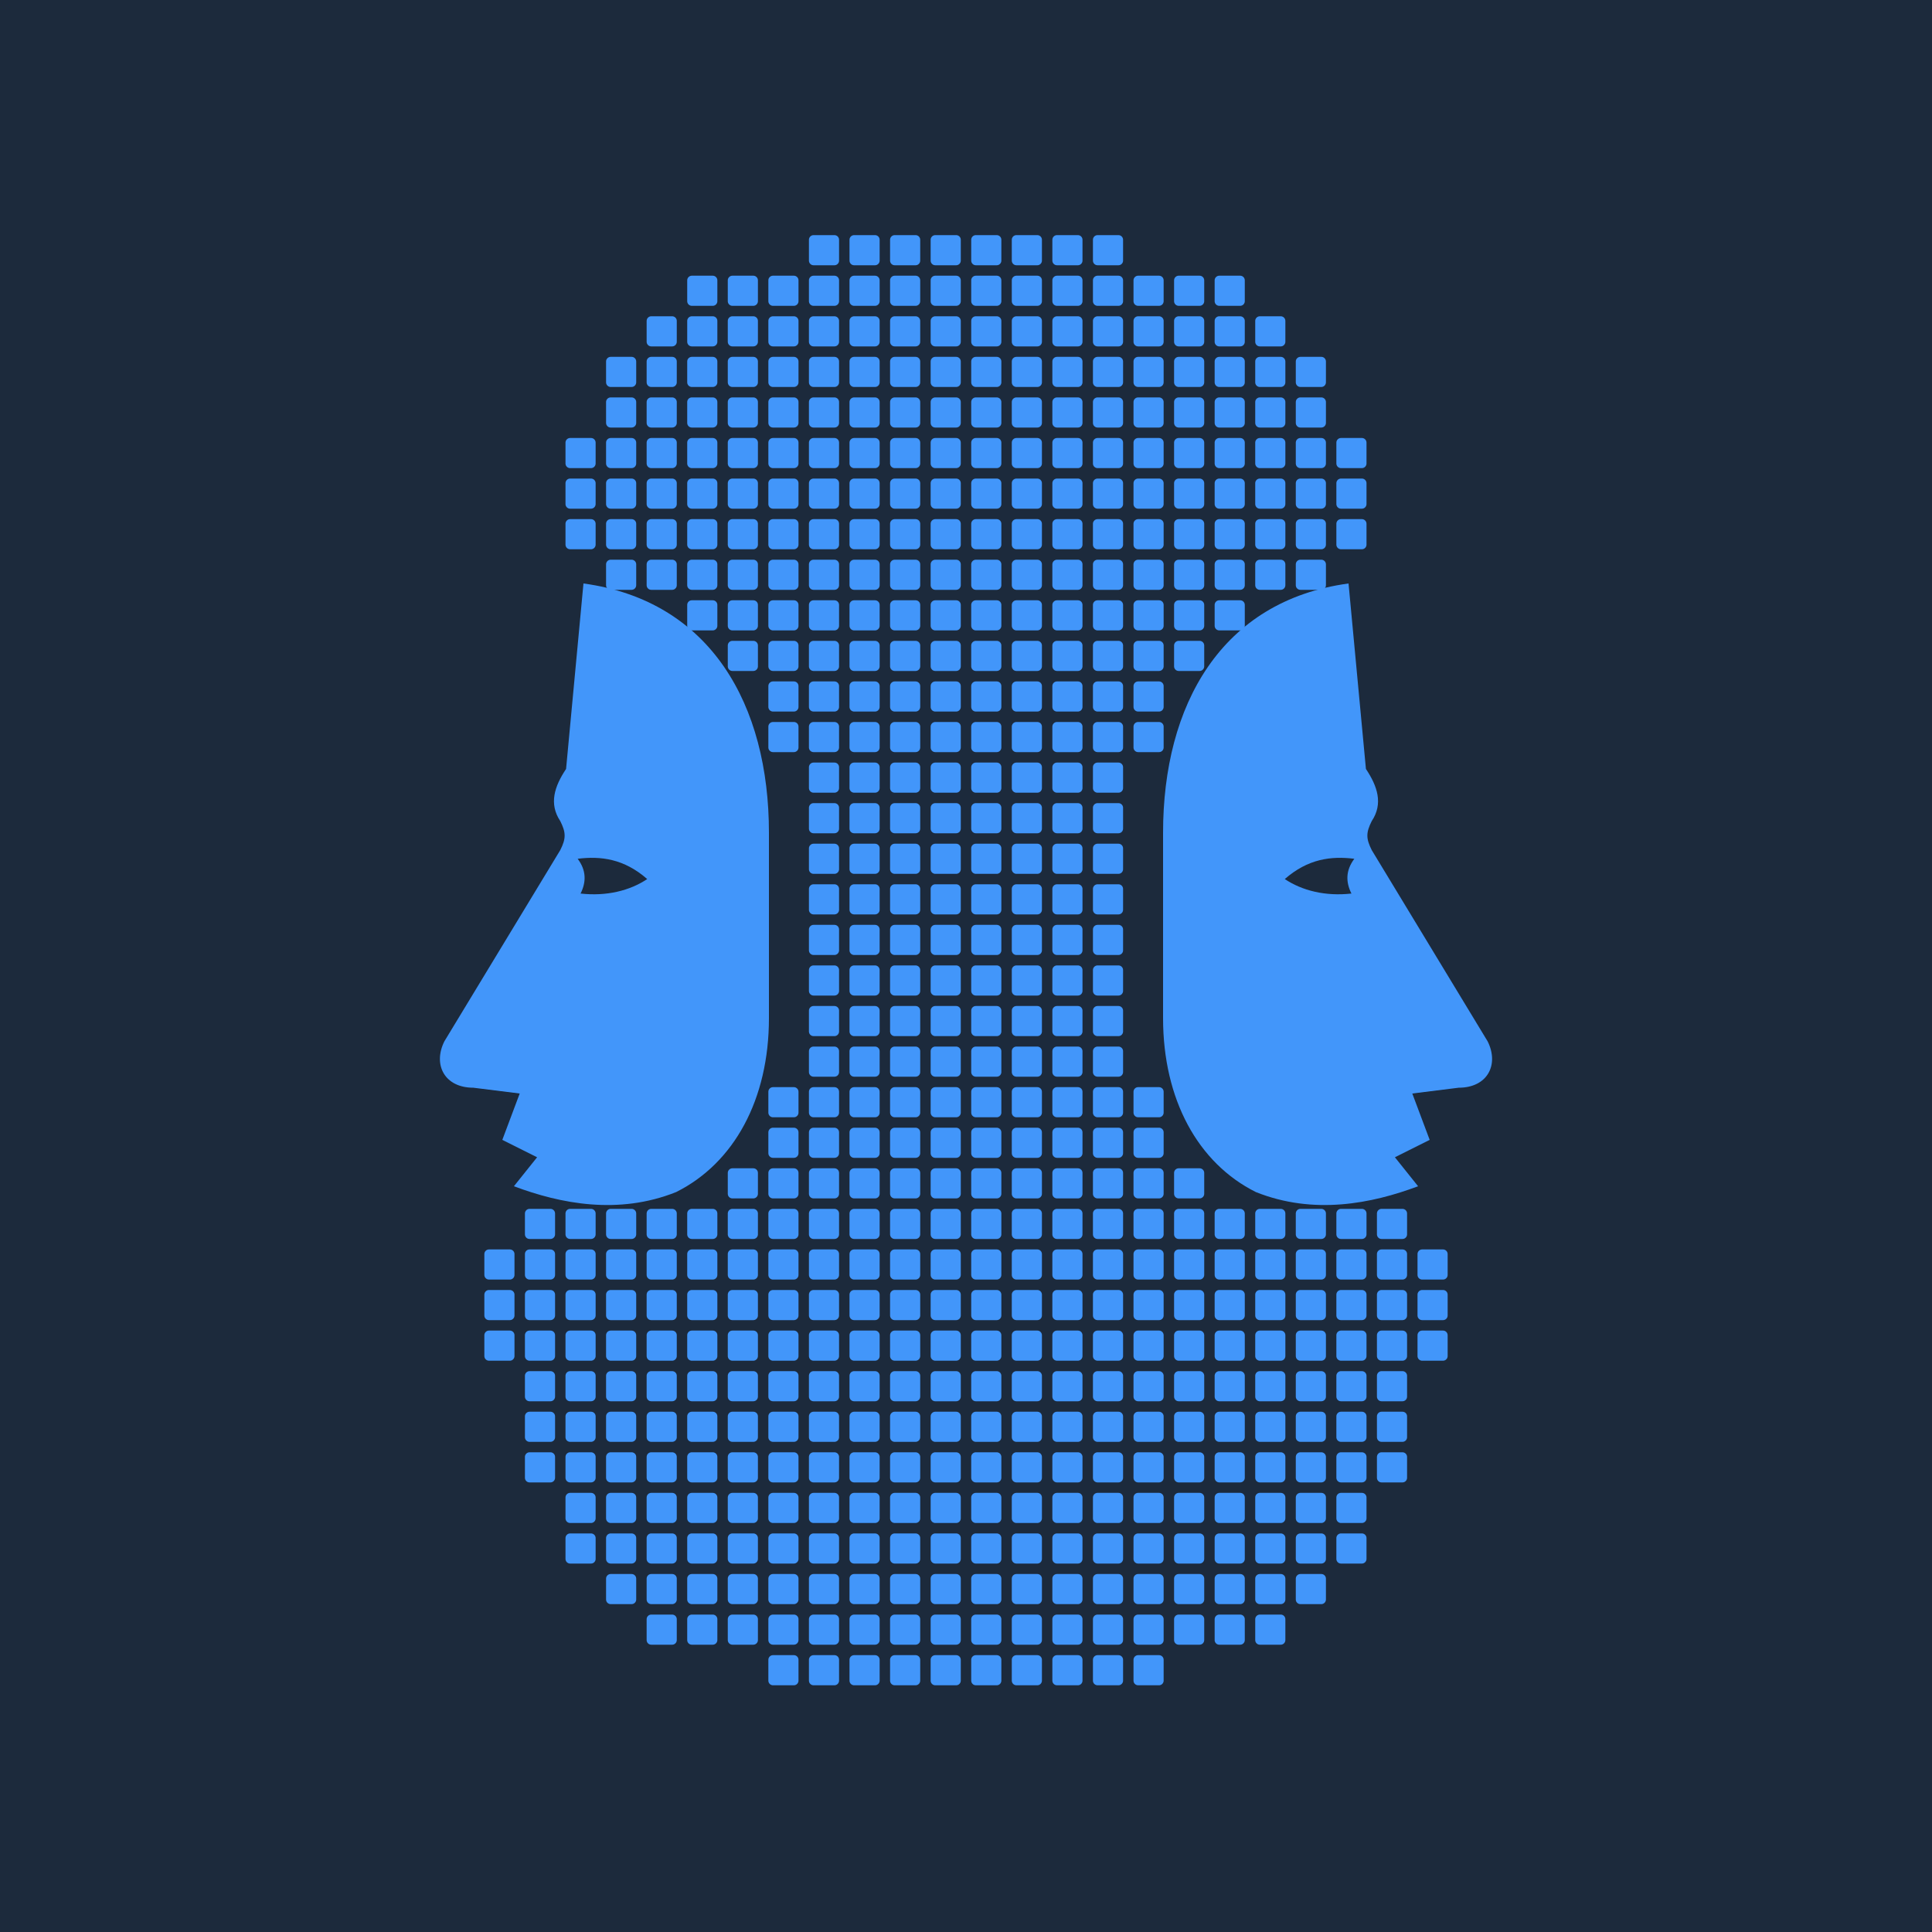
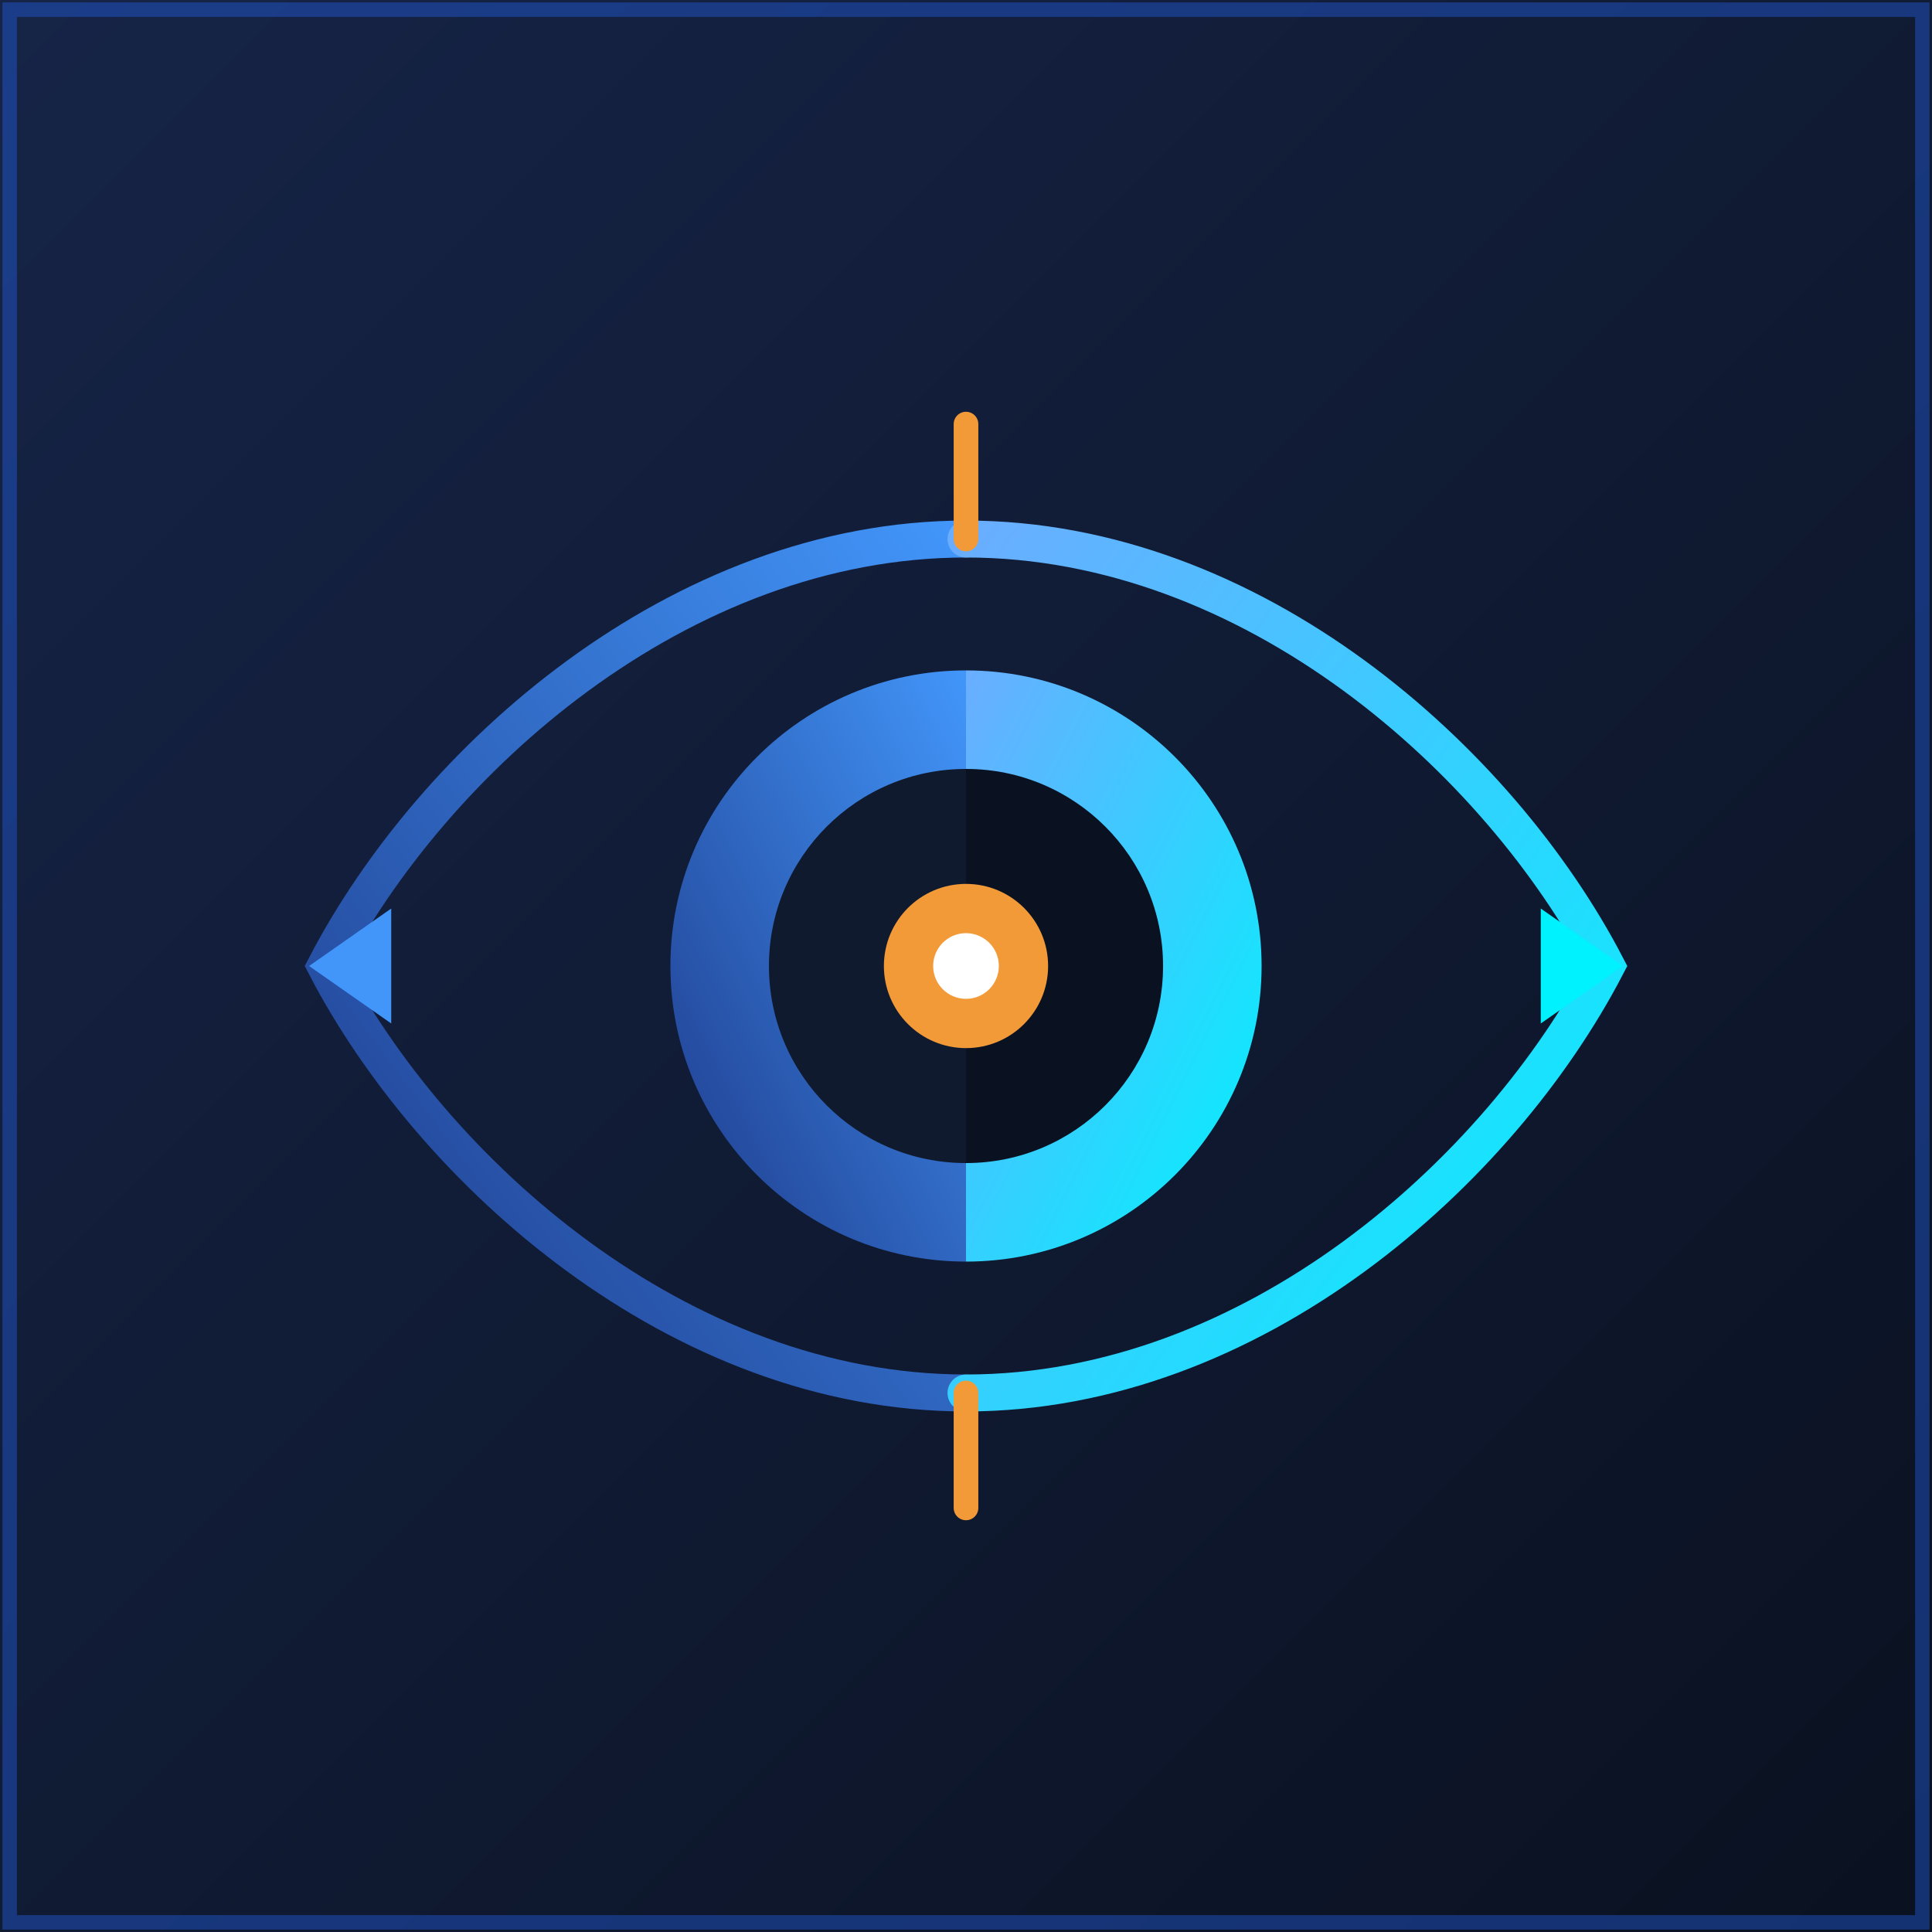
- <svg xmlns="http://www.w3.org/2000/svg" viewBox="-150 -23 300 300" width="300" height="300">
-   <rect id="fundo" x="-150" y="-23" width="300" height="300" rx="0" fill="#1C2A3C" />
-   <g id="simbolo" transform="translate(0,12.70) scale(0.9)">
-     <g fill="#4296FA">
-       <rect x="-27.10" y="0.90" width="5.20" height="5.20" rx="0.8" />
-       <rect x="-20.10" y="0.90" width="5.20" height="5.20" rx="0.8" />
-       <rect x="-13.10" y="0.90" width="5.20" height="5.20" rx="0.8" />
-       <rect x="-6.10" y="0.90" width="5.20" height="5.20" rx="0.8" />
-       <rect x="0.90" y="0.90" width="5.20" height="5.20" rx="0.8" />
-       <rect x="7.90" y="0.90" width="5.20" height="5.20" rx="0.8" />
-       <rect x="14.90" y="0.90" width="5.20" height="5.20" rx="0.8" />
-       <rect x="21.90" y="0.90" width="5.20" height="5.20" rx="0.8" />
-       <rect x="-48.10" y="7.90" width="5.20" height="5.20" rx="0.8" />
-       <rect x="-41.10" y="7.90" width="5.20" height="5.20" rx="0.8" />
-       <rect x="-34.10" y="7.90" width="5.20" height="5.20" rx="0.8" />
-       <rect x="-27.10" y="7.90" width="5.20" height="5.20" rx="0.8" />
-       <rect x="-20.10" y="7.90" width="5.20" height="5.20" rx="0.8" />
-       <rect x="-13.10" y="7.90" width="5.20" height="5.20" rx="0.8" />
-       <rect x="-6.10" y="7.90" width="5.20" height="5.20" rx="0.8" />
-       <rect x="0.90" y="7.90" width="5.20" height="5.20" rx="0.8" />
-       <rect x="7.90" y="7.90" width="5.20" height="5.20" rx="0.8" />
-       <rect x="14.90" y="7.90" width="5.20" height="5.20" rx="0.8" />
-       <rect x="21.90" y="7.90" width="5.20" height="5.20" rx="0.8" />
-       <rect x="28.90" y="7.90" width="5.20" height="5.20" rx="0.8" />
-       <rect x="35.90" y="7.90" width="5.20" height="5.20" rx="0.8" />
-       <rect x="42.90" y="7.90" width="5.20" height="5.20" rx="0.8" />
-       <rect x="-55.10" y="14.90" width="5.20" height="5.20" rx="0.8" />
-       <rect x="-48.10" y="14.90" width="5.20" height="5.20" rx="0.8" />
-       <rect x="-41.10" y="14.90" width="5.20" height="5.20" rx="0.8" />
-       <rect x="-34.10" y="14.90" width="5.20" height="5.20" rx="0.8" />
-       <rect x="-27.10" y="14.90" width="5.20" height="5.20" rx="0.8" />
-       <rect x="-20.10" y="14.90" width="5.20" height="5.20" rx="0.8" />
-       <rect x="-13.10" y="14.90" width="5.20" height="5.20" rx="0.8" />
-       <rect x="-6.10" y="14.90" width="5.20" height="5.20" rx="0.8" />
-       <rect x="0.90" y="14.90" width="5.20" height="5.20" rx="0.8" />
-       <rect x="7.90" y="14.90" width="5.20" height="5.20" rx="0.8" />
-       <rect x="14.90" y="14.90" width="5.20" height="5.20" rx="0.8" />
-       <rect x="21.90" y="14.90" width="5.20" height="5.20" rx="0.8" />
-       <rect x="28.90" y="14.90" width="5.20" height="5.20" rx="0.8" />
-       <rect x="35.90" y="14.90" width="5.20" height="5.20" rx="0.8" />
-       <rect x="42.90" y="14.90" width="5.20" height="5.20" rx="0.8" />
-       <rect x="49.90" y="14.90" width="5.20" height="5.20" rx="0.8" />
-       <rect x="-62.10" y="21.90" width="5.20" height="5.20" rx="0.8" />
-       <rect x="-55.10" y="21.90" width="5.20" height="5.20" rx="0.8" />
-       <rect x="-48.10" y="21.90" width="5.20" height="5.20" rx="0.8" />
-       <rect x="-41.10" y="21.90" width="5.20" height="5.20" rx="0.8" />
-       <rect x="-34.10" y="21.90" width="5.20" height="5.20" rx="0.8" />
-       <rect x="-27.10" y="21.90" width="5.20" height="5.20" rx="0.8" />
-       <rect x="-20.10" y="21.90" width="5.20" height="5.20" rx="0.8" />
-       <rect x="-13.10" y="21.90" width="5.20" height="5.20" rx="0.8" />
-       <rect x="-6.10" y="21.90" width="5.20" height="5.20" rx="0.8" />
-       <rect x="0.90" y="21.90" width="5.20" height="5.20" rx="0.8" />
-       <rect x="7.90" y="21.90" width="5.20" height="5.20" rx="0.8" />
-       <rect x="14.90" y="21.90" width="5.20" height="5.20" rx="0.8" />
-       <rect x="21.90" y="21.90" width="5.20" height="5.20" rx="0.8" />
-       <rect x="28.90" y="21.90" width="5.20" height="5.20" rx="0.8" />
-       <rect x="35.90" y="21.90" width="5.20" height="5.20" rx="0.8" />
-       <rect x="42.90" y="21.90" width="5.20" height="5.20" rx="0.8" />
-       <rect x="49.90" y="21.90" width="5.20" height="5.20" rx="0.8" />
-       <rect x="56.90" y="21.90" width="5.20" height="5.20" rx="0.8" />
-       <rect x="-62.10" y="28.90" width="5.20" height="5.20" rx="0.8" />
-       <rect x="-55.10" y="28.90" width="5.20" height="5.20" rx="0.8" />
-       <rect x="-48.10" y="28.90" width="5.20" height="5.20" rx="0.8" />
-       <rect x="-41.10" y="28.90" width="5.20" height="5.20" rx="0.8" />
-       <rect x="-34.10" y="28.90" width="5.20" height="5.20" rx="0.8" />
-       <rect x="-27.10" y="28.90" width="5.20" height="5.20" rx="0.8" />
-       <rect x="-20.10" y="28.90" width="5.20" height="5.20" rx="0.8" />
-       <rect x="-13.10" y="28.90" width="5.20" height="5.20" rx="0.8" />
-       <rect x="-6.10" y="28.90" width="5.20" height="5.20" rx="0.8" />
-       <rect x="0.90" y="28.90" width="5.20" height="5.20" rx="0.8" />
-       <rect x="7.90" y="28.90" width="5.20" height="5.20" rx="0.8" />
-       <rect x="14.90" y="28.90" width="5.20" height="5.20" rx="0.8" />
-       <rect x="21.90" y="28.90" width="5.20" height="5.20" rx="0.8" />
-       <rect x="28.90" y="28.90" width="5.20" height="5.20" rx="0.8" />
-       <rect x="35.90" y="28.90" width="5.20" height="5.20" rx="0.8" />
-       <rect x="42.90" y="28.90" width="5.20" height="5.20" rx="0.8" />
-       <rect x="49.90" y="28.90" width="5.20" height="5.20" rx="0.8" />
-       <rect x="56.90" y="28.90" width="5.20" height="5.20" rx="0.8" />
-       <rect x="-69.10" y="35.90" width="5.20" height="5.20" rx="0.8" />
-       <rect x="-62.10" y="35.90" width="5.20" height="5.20" rx="0.8" />
-       <rect x="-55.10" y="35.90" width="5.20" height="5.20" rx="0.8" />
-       <rect x="-48.10" y="35.90" width="5.20" height="5.20" rx="0.8" />
-       <rect x="-41.10" y="35.90" width="5.20" height="5.20" rx="0.8" />
-       <rect x="-34.10" y="35.90" width="5.20" height="5.20" rx="0.8" />
-       <rect x="-27.10" y="35.90" width="5.20" height="5.20" rx="0.8" />
-       <rect x="-20.10" y="35.90" width="5.20" height="5.20" rx="0.8" />
-       <rect x="-13.10" y="35.90" width="5.20" height="5.20" rx="0.8" />
-       <rect x="-6.10" y="35.90" width="5.20" height="5.20" rx="0.8" />
-       <rect x="0.90" y="35.90" width="5.20" height="5.20" rx="0.8" />
-       <rect x="7.90" y="35.90" width="5.20" height="5.20" rx="0.8" />
-       <rect x="14.90" y="35.90" width="5.20" height="5.20" rx="0.8" />
-       <rect x="21.90" y="35.90" width="5.20" height="5.20" rx="0.8" />
-       <rect x="28.90" y="35.90" width="5.20" height="5.20" rx="0.8" />
-       <rect x="35.90" y="35.90" width="5.20" height="5.20" rx="0.8" />
-       <rect x="42.90" y="35.90" width="5.20" height="5.20" rx="0.8" />
-       <rect x="49.90" y="35.90" width="5.20" height="5.20" rx="0.8" />
-       <rect x="56.90" y="35.90" width="5.20" height="5.20" rx="0.8" />
-       <rect x="63.90" y="35.90" width="5.20" height="5.20" rx="0.8" />
-       <rect x="-69.10" y="42.90" width="5.20" height="5.20" rx="0.8" />
-       <rect x="-62.10" y="42.90" width="5.20" height="5.20" rx="0.8" />
-       <rect x="-55.10" y="42.90" width="5.20" height="5.20" rx="0.8" />
-       <rect x="-48.10" y="42.90" width="5.20" height="5.20" rx="0.8" />
-       <rect x="-41.10" y="42.90" width="5.20" height="5.20" rx="0.8" />
-       <rect x="-34.10" y="42.90" width="5.20" height="5.20" rx="0.8" />
-       <rect x="-27.10" y="42.90" width="5.20" height="5.20" rx="0.8" />
-       <rect x="-20.10" y="42.90" width="5.20" height="5.20" rx="0.8" />
-       <rect x="-13.10" y="42.90" width="5.20" height="5.20" rx="0.8" />
-       <rect x="-6.10" y="42.90" width="5.20" height="5.20" rx="0.8" />
-       <rect x="0.90" y="42.90" width="5.20" height="5.20" rx="0.8" />
-       <rect x="7.90" y="42.90" width="5.20" height="5.20" rx="0.8" />
-       <rect x="14.90" y="42.90" width="5.20" height="5.20" rx="0.8" />
-       <rect x="21.90" y="42.90" width="5.20" height="5.20" rx="0.8" />
-       <rect x="28.90" y="42.90" width="5.20" height="5.20" rx="0.8" />
-       <rect x="35.90" y="42.90" width="5.20" height="5.20" rx="0.8" />
-       <rect x="42.90" y="42.90" width="5.20" height="5.20" rx="0.8" />
-       <rect x="49.90" y="42.90" width="5.20" height="5.20" rx="0.8" />
-       <rect x="56.90" y="42.90" width="5.20" height="5.20" rx="0.8" />
-       <rect x="63.90" y="42.90" width="5.20" height="5.20" rx="0.8" />
-       <rect x="-69.10" y="49.90" width="5.20" height="5.20" rx="0.8" />
-       <rect x="-62.10" y="49.90" width="5.20" height="5.20" rx="0.8" />
-       <rect x="-55.10" y="49.90" width="5.20" height="5.20" rx="0.8" />
-       <rect x="-48.10" y="49.90" width="5.20" height="5.20" rx="0.8" />
-       <rect x="-41.10" y="49.90" width="5.20" height="5.20" rx="0.8" />
-       <rect x="-34.10" y="49.90" width="5.20" height="5.20" rx="0.8" />
-       <rect x="-27.10" y="49.90" width="5.20" height="5.20" rx="0.8" />
-       <rect x="-20.10" y="49.90" width="5.20" height="5.20" rx="0.8" />
-       <rect x="-13.10" y="49.90" width="5.20" height="5.20" rx="0.8" />
-       <rect x="-6.10" y="49.90" width="5.20" height="5.20" rx="0.8" />
-       <rect x="0.90" y="49.90" width="5.20" height="5.20" rx="0.8" />
-       <rect x="7.90" y="49.90" width="5.20" height="5.20" rx="0.8" />
-       <rect x="14.90" y="49.90" width="5.20" height="5.20" rx="0.8" />
-       <rect x="21.90" y="49.90" width="5.20" height="5.20" rx="0.8" />
-       <rect x="28.90" y="49.90" width="5.20" height="5.20" rx="0.8" />
-       <rect x="35.90" y="49.90" width="5.20" height="5.20" rx="0.8" />
-       <rect x="42.90" y="49.90" width="5.20" height="5.20" rx="0.8" />
-       <rect x="49.90" y="49.90" width="5.20" height="5.20" rx="0.8" />
-       <rect x="56.90" y="49.90" width="5.20" height="5.20" rx="0.8" />
-       <rect x="63.90" y="49.90" width="5.20" height="5.20" rx="0.8" />
-       <rect x="-62.10" y="56.90" width="5.20" height="5.20" rx="0.8" />
-       <rect x="-55.10" y="56.90" width="5.20" height="5.20" rx="0.8" />
-       <rect x="-48.10" y="56.90" width="5.20" height="5.20" rx="0.8" />
-       <rect x="-41.10" y="56.90" width="5.20" height="5.20" rx="0.8" />
-       <rect x="-34.10" y="56.90" width="5.20" height="5.20" rx="0.8" />
-       <rect x="-27.10" y="56.90" width="5.20" height="5.20" rx="0.8" />
-       <rect x="-20.10" y="56.90" width="5.20" height="5.20" rx="0.8" />
-       <rect x="-13.10" y="56.90" width="5.20" height="5.20" rx="0.8" />
-       <rect x="-6.10" y="56.90" width="5.20" height="5.20" rx="0.8" />
-       <rect x="0.90" y="56.90" width="5.20" height="5.20" rx="0.8" />
-       <rect x="7.90" y="56.90" width="5.20" height="5.20" rx="0.8" />
-       <rect x="14.90" y="56.90" width="5.20" height="5.20" rx="0.8" />
-       <rect x="21.90" y="56.90" width="5.20" height="5.20" rx="0.8" />
-       <rect x="28.90" y="56.90" width="5.20" height="5.20" rx="0.8" />
-       <rect x="35.90" y="56.90" width="5.20" height="5.20" rx="0.8" />
-       <rect x="42.90" y="56.90" width="5.20" height="5.20" rx="0.8" />
-       <rect x="49.90" y="56.90" width="5.20" height="5.20" rx="0.8" />
-       <rect x="56.90" y="56.90" width="5.20" height="5.20" rx="0.8" />
-       <rect x="-48.10" y="63.90" width="5.20" height="5.20" rx="0.8" />
-       <rect x="-41.10" y="63.90" width="5.20" height="5.20" rx="0.8" />
-       <rect x="-34.10" y="63.90" width="5.20" height="5.20" rx="0.8" />
-       <rect x="-27.10" y="63.90" width="5.20" height="5.20" rx="0.8" />
-       <rect x="-20.10" y="63.90" width="5.20" height="5.20" rx="0.8" />
-       <rect x="-13.10" y="63.90" width="5.20" height="5.20" rx="0.8" />
-       <rect x="-6.10" y="63.90" width="5.20" height="5.20" rx="0.8" />
-       <rect x="0.90" y="63.90" width="5.20" height="5.20" rx="0.8" />
-       <rect x="7.90" y="63.90" width="5.20" height="5.20" rx="0.8" />
-       <rect x="14.90" y="63.90" width="5.20" height="5.20" rx="0.8" />
-       <rect x="21.90" y="63.90" width="5.20" height="5.20" rx="0.8" />
-       <rect x="28.90" y="63.90" width="5.20" height="5.20" rx="0.8" />
-       <rect x="35.90" y="63.90" width="5.20" height="5.20" rx="0.8" />
-       <rect x="42.90" y="63.90" width="5.20" height="5.20" rx="0.8" />
-       <rect x="-41.10" y="70.90" width="5.20" height="5.20" rx="0.8" />
-       <rect x="-34.10" y="70.90" width="5.20" height="5.20" rx="0.8" />
-       <rect x="-27.10" y="70.90" width="5.20" height="5.20" rx="0.8" />
-       <rect x="-20.10" y="70.90" width="5.20" height="5.20" rx="0.8" />
-       <rect x="-13.10" y="70.90" width="5.20" height="5.20" rx="0.8" />
-       <rect x="-6.10" y="70.90" width="5.20" height="5.20" rx="0.8" />
-       <rect x="0.90" y="70.90" width="5.20" height="5.20" rx="0.8" />
-       <rect x="7.90" y="70.90" width="5.20" height="5.20" rx="0.8" />
-       <rect x="14.90" y="70.90" width="5.20" height="5.20" rx="0.8" />
-       <rect x="21.90" y="70.90" width="5.20" height="5.20" rx="0.8" />
-       <rect x="28.90" y="70.90" width="5.20" height="5.20" rx="0.8" />
-       <rect x="35.90" y="70.90" width="5.20" height="5.20" rx="0.8" />
-       <rect x="-34.10" y="77.90" width="5.20" height="5.20" rx="0.8" />
-       <rect x="-27.10" y="77.90" width="5.20" height="5.20" rx="0.8" />
-       <rect x="-20.10" y="77.90" width="5.20" height="5.20" rx="0.8" />
-       <rect x="-13.10" y="77.90" width="5.20" height="5.20" rx="0.8" />
-       <rect x="-6.10" y="77.90" width="5.20" height="5.20" rx="0.8" />
-       <rect x="0.90" y="77.90" width="5.20" height="5.20" rx="0.8" />
-       <rect x="7.90" y="77.90" width="5.20" height="5.20" rx="0.8" />
-       <rect x="14.90" y="77.90" width="5.20" height="5.20" rx="0.8" />
-       <rect x="21.90" y="77.90" width="5.20" height="5.20" rx="0.8" />
-       <rect x="28.90" y="77.90" width="5.20" height="5.20" rx="0.8" />
-       <rect x="-34.10" y="84.90" width="5.20" height="5.20" rx="0.8" />
-       <rect x="-27.10" y="84.90" width="5.20" height="5.20" rx="0.8" />
-       <rect x="-20.10" y="84.90" width="5.20" height="5.20" rx="0.8" />
-       <rect x="-13.10" y="84.90" width="5.20" height="5.20" rx="0.8" />
-       <rect x="-6.10" y="84.90" width="5.20" height="5.20" rx="0.8" />
-       <rect x="0.90" y="84.90" width="5.20" height="5.20" rx="0.8" />
-       <rect x="7.90" y="84.90" width="5.20" height="5.20" rx="0.8" />
-       <rect x="14.90" y="84.90" width="5.20" height="5.20" rx="0.8" />
-       <rect x="21.90" y="84.90" width="5.20" height="5.20" rx="0.8" />
-       <rect x="28.90" y="84.90" width="5.20" height="5.20" rx="0.8" />
-       <rect x="-27.10" y="91.90" width="5.20" height="5.20" rx="0.8" />
-       <rect x="-20.10" y="91.90" width="5.20" height="5.20" rx="0.8" />
-       <rect x="-13.10" y="91.90" width="5.20" height="5.20" rx="0.8" />
-       <rect x="-6.10" y="91.90" width="5.20" height="5.20" rx="0.8" />
-       <rect x="0.90" y="91.90" width="5.20" height="5.20" rx="0.8" />
-       <rect x="7.90" y="91.90" width="5.20" height="5.20" rx="0.8" />
-       <rect x="14.90" y="91.90" width="5.20" height="5.20" rx="0.8" />
-       <rect x="21.90" y="91.90" width="5.20" height="5.20" rx="0.8" />
-       <rect x="-27.10" y="98.90" width="5.20" height="5.20" rx="0.8" />
-       <rect x="-20.10" y="98.90" width="5.20" height="5.20" rx="0.8" />
-       <rect x="-13.10" y="98.90" width="5.20" height="5.20" rx="0.8" />
-       <rect x="-6.10" y="98.90" width="5.20" height="5.20" rx="0.8" />
-       <rect x="0.90" y="98.90" width="5.20" height="5.20" rx="0.8" />
-       <rect x="7.90" y="98.90" width="5.20" height="5.20" rx="0.8" />
-       <rect x="14.90" y="98.90" width="5.20" height="5.20" rx="0.8" />
-       <rect x="21.90" y="98.90" width="5.20" height="5.20" rx="0.8" />
-       <rect x="-27.10" y="105.90" width="5.20" height="5.20" rx="0.8" />
-       <rect x="-20.10" y="105.90" width="5.20" height="5.20" rx="0.8" />
-       <rect x="-13.10" y="105.90" width="5.20" height="5.20" rx="0.8" />
-       <rect x="-6.10" y="105.90" width="5.20" height="5.20" rx="0.8" />
-       <rect x="0.90" y="105.90" width="5.20" height="5.20" rx="0.8" />
-       <rect x="7.90" y="105.90" width="5.20" height="5.20" rx="0.8" />
-       <rect x="14.90" y="105.90" width="5.20" height="5.20" rx="0.8" />
-       <rect x="21.90" y="105.90" width="5.20" height="5.20" rx="0.8" />
-       <rect x="-27.10" y="112.90" width="5.20" height="5.20" rx="0.8" />
-       <rect x="-20.10" y="112.90" width="5.20" height="5.20" rx="0.8" />
-       <rect x="-13.10" y="112.90" width="5.20" height="5.20" rx="0.8" />
-       <rect x="-6.10" y="112.90" width="5.20" height="5.20" rx="0.8" />
-       <rect x="0.90" y="112.90" width="5.20" height="5.20" rx="0.8" />
-       <rect x="7.90" y="112.90" width="5.20" height="5.20" rx="0.8" />
-       <rect x="14.90" y="112.90" width="5.20" height="5.20" rx="0.8" />
-       <rect x="21.90" y="112.90" width="5.20" height="5.20" rx="0.8" />
-       <rect x="-27.10" y="119.90" width="5.20" height="5.20" rx="0.8" />
-       <rect x="-20.10" y="119.90" width="5.20" height="5.20" rx="0.8" />
-       <rect x="-13.10" y="119.90" width="5.20" height="5.20" rx="0.8" />
-       <rect x="-6.10" y="119.90" width="5.20" height="5.20" rx="0.8" />
-       <rect x="0.90" y="119.90" width="5.20" height="5.20" rx="0.8" />
-       <rect x="7.90" y="119.90" width="5.20" height="5.20" rx="0.8" />
-       <rect x="14.90" y="119.90" width="5.20" height="5.20" rx="0.8" />
-       <rect x="21.90" y="119.90" width="5.20" height="5.20" rx="0.8" />
-       <rect x="-27.10" y="126.90" width="5.20" height="5.20" rx="0.8" />
-       <rect x="-20.10" y="126.90" width="5.20" height="5.20" rx="0.8" />
-       <rect x="-13.10" y="126.90" width="5.20" height="5.20" rx="0.8" />
-       <rect x="-6.10" y="126.90" width="5.20" height="5.20" rx="0.8" />
-       <rect x="0.90" y="126.90" width="5.20" height="5.20" rx="0.8" />
-       <rect x="7.90" y="126.90" width="5.20" height="5.20" rx="0.8" />
-       <rect x="14.90" y="126.90" width="5.20" height="5.20" rx="0.8" />
-       <rect x="21.90" y="126.90" width="5.20" height="5.20" rx="0.8" />
-       <rect x="-27.10" y="133.90" width="5.20" height="5.20" rx="0.8" />
-       <rect x="-20.10" y="133.90" width="5.20" height="5.20" rx="0.8" />
-       <rect x="-13.10" y="133.90" width="5.20" height="5.20" rx="0.8" />
-       <rect x="-6.10" y="133.90" width="5.20" height="5.20" rx="0.8" />
-       <rect x="0.90" y="133.90" width="5.20" height="5.20" rx="0.8" />
-       <rect x="7.90" y="133.90" width="5.20" height="5.20" rx="0.8" />
-       <rect x="14.90" y="133.90" width="5.20" height="5.20" rx="0.8" />
-       <rect x="21.90" y="133.90" width="5.20" height="5.20" rx="0.8" />
-       <rect x="-27.10" y="140.90" width="5.20" height="5.20" rx="0.8" />
-       <rect x="-20.10" y="140.90" width="5.20" height="5.20" rx="0.8" />
-       <rect x="-13.10" y="140.90" width="5.20" height="5.20" rx="0.8" />
-       <rect x="-6.10" y="140.90" width="5.20" height="5.20" rx="0.8" />
-       <rect x="0.90" y="140.90" width="5.20" height="5.20" rx="0.8" />
-       <rect x="7.90" y="140.90" width="5.20" height="5.20" rx="0.8" />
-       <rect x="14.90" y="140.90" width="5.20" height="5.20" rx="0.8" />
-       <rect x="21.90" y="140.90" width="5.20" height="5.20" rx="0.8" />
-       <rect x="-34.10" y="147.90" width="5.20" height="5.20" rx="0.8" />
-       <rect x="-27.10" y="147.90" width="5.20" height="5.20" rx="0.8" />
-       <rect x="-20.10" y="147.90" width="5.20" height="5.20" rx="0.8" />
-       <rect x="-13.10" y="147.90" width="5.20" height="5.20" rx="0.8" />
-       <rect x="-6.10" y="147.90" width="5.20" height="5.20" rx="0.8" />
-       <rect x="0.90" y="147.90" width="5.20" height="5.20" rx="0.8" />
-       <rect x="7.90" y="147.90" width="5.20" height="5.20" rx="0.8" />
-       <rect x="14.90" y="147.90" width="5.20" height="5.20" rx="0.8" />
-       <rect x="21.90" y="147.90" width="5.20" height="5.20" rx="0.8" />
-       <rect x="28.90" y="147.90" width="5.20" height="5.20" rx="0.8" />
-       <rect x="-34.10" y="154.90" width="5.20" height="5.20" rx="0.8" />
-       <rect x="-27.10" y="154.90" width="5.20" height="5.20" rx="0.8" />
-       <rect x="-20.10" y="154.90" width="5.20" height="5.20" rx="0.8" />
-       <rect x="-13.10" y="154.90" width="5.20" height="5.20" rx="0.8" />
-       <rect x="-6.10" y="154.90" width="5.20" height="5.20" rx="0.8" />
-       <rect x="0.90" y="154.90" width="5.20" height="5.20" rx="0.8" />
-       <rect x="7.90" y="154.90" width="5.20" height="5.20" rx="0.8" />
-       <rect x="14.90" y="154.90" width="5.20" height="5.20" rx="0.8" />
-       <rect x="21.90" y="154.90" width="5.20" height="5.20" rx="0.8" />
-       <rect x="28.90" y="154.90" width="5.20" height="5.20" rx="0.8" />
-       <rect x="-41.10" y="161.90" width="5.20" height="5.20" rx="0.8" />
-       <rect x="-34.10" y="161.90" width="5.20" height="5.20" rx="0.8" />
-       <rect x="-27.10" y="161.90" width="5.20" height="5.20" rx="0.8" />
-       <rect x="-20.10" y="161.90" width="5.20" height="5.20" rx="0.8" />
-       <rect x="-13.10" y="161.90" width="5.20" height="5.20" rx="0.8" />
-       <rect x="-6.10" y="161.90" width="5.20" height="5.20" rx="0.8" />
-       <rect x="0.90" y="161.90" width="5.20" height="5.20" rx="0.8" />
-       <rect x="7.90" y="161.90" width="5.20" height="5.20" rx="0.8" />
-       <rect x="14.90" y="161.90" width="5.20" height="5.20" rx="0.8" />
-       <rect x="21.90" y="161.90" width="5.20" height="5.20" rx="0.8" />
-       <rect x="28.90" y="161.90" width="5.20" height="5.20" rx="0.8" />
-       <rect x="35.90" y="161.90" width="5.20" height="5.20" rx="0.8" />
-       <rect x="-76.10" y="168.90" width="5.20" height="5.20" rx="0.8" />
-       <rect x="-69.10" y="168.90" width="5.20" height="5.20" rx="0.8" />
-       <rect x="-62.10" y="168.90" width="5.20" height="5.20" rx="0.8" />
-       <rect x="-55.10" y="168.90" width="5.20" height="5.20" rx="0.8" />
-       <rect x="-48.10" y="168.90" width="5.20" height="5.20" rx="0.8" />
-       <rect x="-41.10" y="168.90" width="5.20" height="5.20" rx="0.8" />
-       <rect x="-34.10" y="168.90" width="5.20" height="5.20" rx="0.8" />
-       <rect x="-27.10" y="168.90" width="5.20" height="5.20" rx="0.8" />
-       <rect x="-20.10" y="168.90" width="5.20" height="5.20" rx="0.8" />
-       <rect x="-13.10" y="168.90" width="5.20" height="5.20" rx="0.8" />
-       <rect x="-6.10" y="168.90" width="5.20" height="5.20" rx="0.8" />
-       <rect x="0.90" y="168.90" width="5.20" height="5.20" rx="0.8" />
-       <rect x="7.90" y="168.90" width="5.20" height="5.20" rx="0.8" />
-       <rect x="14.90" y="168.90" width="5.20" height="5.20" rx="0.8" />
-       <rect x="21.90" y="168.90" width="5.20" height="5.20" rx="0.8" />
-       <rect x="28.90" y="168.90" width="5.20" height="5.20" rx="0.8" />
-       <rect x="35.90" y="168.90" width="5.20" height="5.20" rx="0.8" />
-       <rect x="42.90" y="168.90" width="5.20" height="5.20" rx="0.8" />
-       <rect x="49.90" y="168.90" width="5.20" height="5.20" rx="0.8" />
-       <rect x="56.90" y="168.90" width="5.20" height="5.20" rx="0.8" />
-       <rect x="63.90" y="168.90" width="5.20" height="5.20" rx="0.8" />
-       <rect x="70.90" y="168.90" width="5.20" height="5.20" rx="0.8" />
-       <rect x="-83.10" y="175.90" width="5.20" height="5.20" rx="0.8" />
-       <rect x="-76.10" y="175.90" width="5.20" height="5.20" rx="0.8" />
-       <rect x="-69.10" y="175.90" width="5.20" height="5.20" rx="0.8" />
-       <rect x="-62.10" y="175.90" width="5.20" height="5.20" rx="0.8" />
-       <rect x="-55.10" y="175.90" width="5.20" height="5.20" rx="0.8" />
-       <rect x="-48.10" y="175.90" width="5.20" height="5.20" rx="0.8" />
-       <rect x="-41.10" y="175.90" width="5.20" height="5.20" rx="0.8" />
-       <rect x="-34.10" y="175.90" width="5.20" height="5.20" rx="0.8" />
-       <rect x="-27.10" y="175.90" width="5.20" height="5.20" rx="0.8" />
-       <rect x="-20.10" y="175.90" width="5.20" height="5.20" rx="0.8" />
-       <rect x="-13.10" y="175.90" width="5.20" height="5.20" rx="0.8" />
-       <rect x="-6.10" y="175.90" width="5.20" height="5.20" rx="0.8" />
-       <rect x="0.90" y="175.90" width="5.20" height="5.20" rx="0.8" />
-       <rect x="7.90" y="175.90" width="5.20" height="5.20" rx="0.8" />
-       <rect x="14.90" y="175.90" width="5.20" height="5.20" rx="0.8" />
-       <rect x="21.90" y="175.90" width="5.20" height="5.20" rx="0.8" />
-       <rect x="28.90" y="175.90" width="5.20" height="5.20" rx="0.8" />
-       <rect x="35.90" y="175.90" width="5.20" height="5.20" rx="0.8" />
-       <rect x="42.90" y="175.90" width="5.20" height="5.20" rx="0.8" />
-       <rect x="49.90" y="175.90" width="5.20" height="5.20" rx="0.8" />
-       <rect x="56.90" y="175.90" width="5.20" height="5.20" rx="0.8" />
-       <rect x="63.90" y="175.90" width="5.20" height="5.20" rx="0.8" />
-       <rect x="70.90" y="175.90" width="5.20" height="5.20" rx="0.8" />
-       <rect x="77.90" y="175.90" width="5.20" height="5.20" rx="0.8" />
-       <rect x="-83.10" y="182.90" width="5.20" height="5.20" rx="0.8" />
-       <rect x="-76.10" y="182.90" width="5.20" height="5.20" rx="0.8" />
-       <rect x="-69.10" y="182.90" width="5.20" height="5.20" rx="0.8" />
-       <rect x="-62.10" y="182.90" width="5.20" height="5.20" rx="0.8" />
-       <rect x="-55.10" y="182.90" width="5.20" height="5.20" rx="0.8" />
-       <rect x="-48.10" y="182.90" width="5.20" height="5.20" rx="0.8" />
-       <rect x="-41.10" y="182.90" width="5.20" height="5.20" rx="0.8" />
-       <rect x="-34.10" y="182.90" width="5.20" height="5.20" rx="0.8" />
-       <rect x="-27.10" y="182.90" width="5.20" height="5.20" rx="0.8" />
-       <rect x="-20.10" y="182.90" width="5.20" height="5.20" rx="0.8" />
-       <rect x="-13.10" y="182.90" width="5.20" height="5.20" rx="0.8" />
-       <rect x="-6.10" y="182.90" width="5.20" height="5.20" rx="0.8" />
-       <rect x="0.90" y="182.90" width="5.20" height="5.20" rx="0.8" />
-       <rect x="7.90" y="182.90" width="5.20" height="5.20" rx="0.8" />
-       <rect x="14.90" y="182.90" width="5.20" height="5.20" rx="0.8" />
-       <rect x="21.90" y="182.90" width="5.20" height="5.20" rx="0.8" />
-       <rect x="28.90" y="182.90" width="5.20" height="5.20" rx="0.8" />
-       <rect x="35.90" y="182.90" width="5.20" height="5.20" rx="0.8" />
-       <rect x="42.90" y="182.90" width="5.20" height="5.20" rx="0.8" />
-       <rect x="49.90" y="182.90" width="5.20" height="5.20" rx="0.8" />
-       <rect x="56.90" y="182.90" width="5.20" height="5.20" rx="0.8" />
-       <rect x="63.90" y="182.90" width="5.20" height="5.20" rx="0.8" />
-       <rect x="70.90" y="182.90" width="5.20" height="5.20" rx="0.8" />
-       <rect x="77.90" y="182.90" width="5.20" height="5.20" rx="0.8" />
-       <rect x="-83.10" y="189.90" width="5.20" height="5.20" rx="0.8" />
-       <rect x="-76.10" y="189.90" width="5.20" height="5.20" rx="0.8" />
-       <rect x="-69.10" y="189.90" width="5.20" height="5.20" rx="0.8" />
-       <rect x="-62.10" y="189.90" width="5.20" height="5.20" rx="0.8" />
-       <rect x="-55.10" y="189.90" width="5.20" height="5.20" rx="0.8" />
-       <rect x="-48.10" y="189.90" width="5.20" height="5.20" rx="0.8" />
-       <rect x="-41.10" y="189.90" width="5.20" height="5.20" rx="0.8" />
-       <rect x="-34.10" y="189.90" width="5.20" height="5.20" rx="0.8" />
-       <rect x="-27.10" y="189.90" width="5.20" height="5.20" rx="0.8" />
-       <rect x="-20.10" y="189.90" width="5.20" height="5.20" rx="0.8" />
-       <rect x="-13.10" y="189.90" width="5.20" height="5.20" rx="0.8" />
-       <rect x="-6.10" y="189.90" width="5.20" height="5.20" rx="0.8" />
-       <rect x="0.90" y="189.90" width="5.20" height="5.20" rx="0.8" />
-       <rect x="7.90" y="189.90" width="5.20" height="5.20" rx="0.8" />
-       <rect x="14.90" y="189.90" width="5.20" height="5.20" rx="0.8" />
-       <rect x="21.90" y="189.90" width="5.20" height="5.20" rx="0.8" />
-       <rect x="28.90" y="189.90" width="5.20" height="5.20" rx="0.8" />
-       <rect x="35.90" y="189.90" width="5.20" height="5.20" rx="0.8" />
-       <rect x="42.90" y="189.90" width="5.20" height="5.20" rx="0.8" />
-       <rect x="49.90" y="189.90" width="5.20" height="5.20" rx="0.8" />
-       <rect x="56.90" y="189.90" width="5.20" height="5.20" rx="0.8" />
-       <rect x="63.90" y="189.90" width="5.20" height="5.20" rx="0.8" />
-       <rect x="70.90" y="189.90" width="5.20" height="5.20" rx="0.8" />
-       <rect x="77.90" y="189.90" width="5.20" height="5.20" rx="0.8" />
-       <rect x="-76.10" y="196.90" width="5.20" height="5.20" rx="0.8" />
-       <rect x="-69.10" y="196.90" width="5.20" height="5.20" rx="0.8" />
-       <rect x="-62.10" y="196.90" width="5.20" height="5.20" rx="0.8" />
-       <rect x="-55.10" y="196.90" width="5.20" height="5.20" rx="0.8" />
-       <rect x="-48.10" y="196.90" width="5.20" height="5.20" rx="0.8" />
-       <rect x="-41.10" y="196.90" width="5.20" height="5.20" rx="0.8" />
-       <rect x="-34.10" y="196.90" width="5.20" height="5.20" rx="0.8" />
-       <rect x="-27.10" y="196.90" width="5.20" height="5.20" rx="0.8" />
-       <rect x="-20.10" y="196.90" width="5.20" height="5.20" rx="0.8" />
-       <rect x="-13.10" y="196.90" width="5.20" height="5.20" rx="0.8" />
-       <rect x="-6.10" y="196.90" width="5.20" height="5.20" rx="0.8" />
-       <rect x="0.90" y="196.90" width="5.20" height="5.20" rx="0.8" />
-       <rect x="7.90" y="196.90" width="5.20" height="5.20" rx="0.8" />
-       <rect x="14.90" y="196.90" width="5.20" height="5.20" rx="0.8" />
-       <rect x="21.90" y="196.90" width="5.20" height="5.20" rx="0.8" />
-       <rect x="28.90" y="196.90" width="5.20" height="5.20" rx="0.8" />
-       <rect x="35.90" y="196.90" width="5.20" height="5.20" rx="0.8" />
-       <rect x="42.90" y="196.90" width="5.20" height="5.20" rx="0.8" />
-       <rect x="49.90" y="196.90" width="5.20" height="5.20" rx="0.8" />
-       <rect x="56.90" y="196.90" width="5.20" height="5.20" rx="0.8" />
-       <rect x="63.90" y="196.90" width="5.20" height="5.20" rx="0.8" />
-       <rect x="70.90" y="196.90" width="5.20" height="5.20" rx="0.8" />
-       <rect x="-76.10" y="203.90" width="5.20" height="5.20" rx="0.8" />
-       <rect x="-69.10" y="203.90" width="5.20" height="5.20" rx="0.8" />
-       <rect x="-62.10" y="203.90" width="5.20" height="5.20" rx="0.8" />
-       <rect x="-55.10" y="203.90" width="5.20" height="5.20" rx="0.8" />
-       <rect x="-48.10" y="203.90" width="5.20" height="5.20" rx="0.8" />
-       <rect x="-41.10" y="203.90" width="5.20" height="5.20" rx="0.8" />
-       <rect x="-34.10" y="203.90" width="5.20" height="5.20" rx="0.8" />
-       <rect x="-27.10" y="203.90" width="5.20" height="5.20" rx="0.8" />
-       <rect x="-20.10" y="203.90" width="5.20" height="5.20" rx="0.8" />
-       <rect x="-13.10" y="203.90" width="5.20" height="5.20" rx="0.8" />
-       <rect x="-6.10" y="203.90" width="5.20" height="5.20" rx="0.8" />
-       <rect x="0.90" y="203.90" width="5.20" height="5.20" rx="0.8" />
-       <rect x="7.90" y="203.90" width="5.20" height="5.20" rx="0.8" />
-       <rect x="14.90" y="203.90" width="5.20" height="5.20" rx="0.8" />
-       <rect x="21.90" y="203.90" width="5.20" height="5.20" rx="0.8" />
-       <rect x="28.90" y="203.90" width="5.20" height="5.20" rx="0.8" />
-       <rect x="35.90" y="203.90" width="5.20" height="5.20" rx="0.8" />
-       <rect x="42.90" y="203.90" width="5.20" height="5.20" rx="0.8" />
-       <rect x="49.90" y="203.90" width="5.20" height="5.20" rx="0.8" />
-       <rect x="56.90" y="203.90" width="5.20" height="5.20" rx="0.8" />
-       <rect x="63.90" y="203.90" width="5.20" height="5.20" rx="0.8" />
-       <rect x="70.90" y="203.90" width="5.20" height="5.20" rx="0.8" />
-       <rect x="-76.10" y="210.90" width="5.20" height="5.20" rx="0.8" />
-       <rect x="-69.10" y="210.90" width="5.20" height="5.20" rx="0.8" />
-       <rect x="-62.10" y="210.90" width="5.20" height="5.20" rx="0.8" />
-       <rect x="-55.10" y="210.90" width="5.20" height="5.20" rx="0.8" />
-       <rect x="-48.10" y="210.90" width="5.20" height="5.20" rx="0.8" />
-       <rect x="-41.10" y="210.90" width="5.20" height="5.20" rx="0.8" />
-       <rect x="-34.10" y="210.90" width="5.20" height="5.20" rx="0.8" />
-       <rect x="-27.10" y="210.90" width="5.20" height="5.20" rx="0.8" />
-       <rect x="-20.10" y="210.90" width="5.20" height="5.20" rx="0.8" />
-       <rect x="-13.10" y="210.90" width="5.20" height="5.20" rx="0.8" />
-       <rect x="-6.10" y="210.90" width="5.20" height="5.20" rx="0.8" />
-       <rect x="0.90" y="210.90" width="5.20" height="5.20" rx="0.8" />
-       <rect x="7.90" y="210.90" width="5.20" height="5.20" rx="0.8" />
-       <rect x="14.90" y="210.90" width="5.20" height="5.20" rx="0.8" />
-       <rect x="21.90" y="210.90" width="5.20" height="5.20" rx="0.8" />
-       <rect x="28.90" y="210.90" width="5.20" height="5.20" rx="0.8" />
-       <rect x="35.90" y="210.90" width="5.20" height="5.20" rx="0.8" />
-       <rect x="42.90" y="210.90" width="5.20" height="5.20" rx="0.8" />
-       <rect x="49.90" y="210.90" width="5.20" height="5.20" rx="0.8" />
-       <rect x="56.90" y="210.90" width="5.20" height="5.20" rx="0.8" />
-       <rect x="63.90" y="210.90" width="5.20" height="5.20" rx="0.8" />
-       <rect x="70.90" y="210.90" width="5.20" height="5.20" rx="0.8" />
-       <rect x="-69.10" y="217.90" width="5.20" height="5.20" rx="0.8" />
-       <rect x="-62.10" y="217.90" width="5.20" height="5.20" rx="0.8" />
-       <rect x="-55.10" y="217.90" width="5.20" height="5.20" rx="0.8" />
-       <rect x="-48.10" y="217.90" width="5.20" height="5.20" rx="0.8" />
-       <rect x="-41.10" y="217.90" width="5.20" height="5.20" rx="0.8" />
-       <rect x="-34.10" y="217.90" width="5.20" height="5.20" rx="0.8" />
-       <rect x="-27.10" y="217.90" width="5.20" height="5.20" rx="0.8" />
-       <rect x="-20.10" y="217.90" width="5.20" height="5.20" rx="0.8" />
-       <rect x="-13.10" y="217.90" width="5.20" height="5.20" rx="0.8" />
-       <rect x="-6.10" y="217.90" width="5.20" height="5.20" rx="0.8" />
-       <rect x="0.90" y="217.90" width="5.20" height="5.20" rx="0.8" />
-       <rect x="7.90" y="217.90" width="5.20" height="5.20" rx="0.8" />
-       <rect x="14.90" y="217.90" width="5.20" height="5.20" rx="0.8" />
-       <rect x="21.90" y="217.90" width="5.20" height="5.20" rx="0.8" />
-       <rect x="28.90" y="217.90" width="5.20" height="5.20" rx="0.8" />
-       <rect x="35.90" y="217.90" width="5.20" height="5.20" rx="0.8" />
-       <rect x="42.90" y="217.90" width="5.20" height="5.20" rx="0.8" />
-       <rect x="49.90" y="217.90" width="5.20" height="5.20" rx="0.8" />
-       <rect x="56.90" y="217.90" width="5.20" height="5.20" rx="0.8" />
-       <rect x="63.90" y="217.90" width="5.20" height="5.20" rx="0.8" />
-       <rect x="-69.10" y="224.90" width="5.20" height="5.20" rx="0.8" />
-       <rect x="-62.10" y="224.90" width="5.20" height="5.20" rx="0.8" />
-       <rect x="-55.10" y="224.90" width="5.20" height="5.20" rx="0.8" />
-       <rect x="-48.10" y="224.90" width="5.20" height="5.20" rx="0.8" />
-       <rect x="-41.10" y="224.90" width="5.20" height="5.20" rx="0.8" />
-       <rect x="-34.10" y="224.90" width="5.20" height="5.20" rx="0.8" />
-       <rect x="-27.10" y="224.90" width="5.20" height="5.20" rx="0.8" />
-       <rect x="-20.10" y="224.90" width="5.20" height="5.20" rx="0.8" />
-       <rect x="-13.10" y="224.90" width="5.20" height="5.20" rx="0.8" />
-       <rect x="-6.10" y="224.90" width="5.20" height="5.20" rx="0.8" />
-       <rect x="0.90" y="224.90" width="5.20" height="5.20" rx="0.8" />
-       <rect x="7.90" y="224.90" width="5.20" height="5.20" rx="0.8" />
-       <rect x="14.90" y="224.90" width="5.20" height="5.20" rx="0.8" />
-       <rect x="21.90" y="224.90" width="5.20" height="5.20" rx="0.8" />
-       <rect x="28.90" y="224.90" width="5.20" height="5.20" rx="0.8" />
-       <rect x="35.90" y="224.90" width="5.20" height="5.20" rx="0.8" />
-       <rect x="42.90" y="224.90" width="5.20" height="5.20" rx="0.8" />
-       <rect x="49.90" y="224.90" width="5.20" height="5.20" rx="0.8" />
-       <rect x="56.90" y="224.90" width="5.20" height="5.20" rx="0.8" />
-       <rect x="63.90" y="224.90" width="5.20" height="5.20" rx="0.8" />
-       <rect x="-62.10" y="231.90" width="5.20" height="5.20" rx="0.8" />
-       <rect x="-55.10" y="231.90" width="5.20" height="5.20" rx="0.8" />
-       <rect x="-48.10" y="231.90" width="5.20" height="5.20" rx="0.8" />
-       <rect x="-41.10" y="231.90" width="5.20" height="5.20" rx="0.8" />
-       <rect x="-34.10" y="231.90" width="5.20" height="5.20" rx="0.8" />
-       <rect x="-27.10" y="231.90" width="5.20" height="5.20" rx="0.8" />
-       <rect x="-20.10" y="231.90" width="5.20" height="5.20" rx="0.8" />
-       <rect x="-13.10" y="231.90" width="5.20" height="5.20" rx="0.8" />
-       <rect x="-6.10" y="231.90" width="5.20" height="5.20" rx="0.8" />
-       <rect x="0.90" y="231.90" width="5.20" height="5.20" rx="0.8" />
-       <rect x="7.90" y="231.90" width="5.20" height="5.20" rx="0.8" />
-       <rect x="14.90" y="231.90" width="5.20" height="5.20" rx="0.8" />
-       <rect x="21.90" y="231.90" width="5.20" height="5.20" rx="0.8" />
-       <rect x="28.90" y="231.90" width="5.20" height="5.20" rx="0.8" />
-       <rect x="35.90" y="231.90" width="5.20" height="5.20" rx="0.8" />
-       <rect x="42.90" y="231.90" width="5.20" height="5.20" rx="0.8" />
-       <rect x="49.90" y="231.90" width="5.20" height="5.20" rx="0.8" />
-       <rect x="56.90" y="231.90" width="5.20" height="5.20" rx="0.8" />
-       <rect x="-55.10" y="238.90" width="5.20" height="5.20" rx="0.8" />
-       <rect x="-48.10" y="238.90" width="5.20" height="5.20" rx="0.8" />
-       <rect x="-41.10" y="238.90" width="5.20" height="5.20" rx="0.8" />
-       <rect x="-34.10" y="238.90" width="5.20" height="5.20" rx="0.8" />
-       <rect x="-27.10" y="238.90" width="5.20" height="5.20" rx="0.8" />
-       <rect x="-20.10" y="238.90" width="5.20" height="5.20" rx="0.8" />
-       <rect x="-13.10" y="238.90" width="5.20" height="5.20" rx="0.8" />
-       <rect x="-6.10" y="238.90" width="5.20" height="5.20" rx="0.8" />
-       <rect x="0.90" y="238.90" width="5.20" height="5.20" rx="0.8" />
-       <rect x="7.90" y="238.90" width="5.20" height="5.20" rx="0.8" />
-       <rect x="14.90" y="238.90" width="5.20" height="5.20" rx="0.8" />
-       <rect x="21.90" y="238.90" width="5.20" height="5.20" rx="0.8" />
-       <rect x="28.90" y="238.90" width="5.20" height="5.20" rx="0.8" />
-       <rect x="35.90" y="238.90" width="5.20" height="5.20" rx="0.8" />
-       <rect x="42.90" y="238.90" width="5.20" height="5.20" rx="0.8" />
-       <rect x="49.90" y="238.90" width="5.20" height="5.20" rx="0.8" />
-       <rect x="-34.10" y="245.90" width="5.20" height="5.20" rx="0.8" />
-       <rect x="-27.10" y="245.90" width="5.20" height="5.20" rx="0.8" />
-       <rect x="-20.10" y="245.90" width="5.20" height="5.20" rx="0.8" />
-       <rect x="-13.10" y="245.90" width="5.20" height="5.20" rx="0.8" />
-       <rect x="-6.10" y="245.90" width="5.20" height="5.20" rx="0.8" />
-       <rect x="0.90" y="245.90" width="5.20" height="5.20" rx="0.8" />
-       <rect x="7.90" y="245.90" width="5.20" height="5.20" rx="0.8" />
-       <rect x="14.90" y="245.90" width="5.20" height="5.20" rx="0.8" />
-       <rect x="21.90" y="245.90" width="5.20" height="5.20" rx="0.8" />
-       <rect x="28.90" y="245.90" width="5.20" height="5.20" rx="0.8" />
+ <svg xmlns="http://www.w3.org/2000/svg" viewBox="0 0 200 200" width="200" height="200">
+   <defs>
+     <linearGradient id="ico-flat-bg" x1="0%" y1="0%" x2="100%" y2="100%">
+       <stop offset="0%" stop-color="#162447" />
+       <stop offset="100%" stop-color="#0A1120" />
+     </linearGradient>
+   </defs>
+   <rect x="0" y="0" width="200" height="200" rx="0" fill="url(#ico-flat-bg)" />
+   <rect x="1" y="1" width="198" height="198" rx="-1" fill="none" stroke="#2563EB" stroke-width="1.5" stroke-opacity="0.4" />
+   <g transform="translate(15, 15) scale(0.85)">
+     <g id="simbolo">
+       <defs>
+         <linearGradient id="ico-flat-s-pass" x1="100%" y1="0%" x2="0%" y2="100%">
+           <stop offset="0%" stop-color="#4296FA" />
+           <stop offset="100%" stop-color="#1E3A8A" />
+         </linearGradient>
+         <linearGradient id="ico-flat-s-fut" x1="0%" y1="0%" x2="100%" y2="100%">
+           <stop offset="0%" stop-color="#6AADFF" />
+           <stop offset="100%" stop-color="#00F2FE" />
+         </linearGradient>
+       </defs>
+       <path d="M 100, 48 C 65, 48 35, 75 22, 100 C 35, 125 65, 152 100, 152" fill="none" stroke="url(#ico-flat-s-pass)" stroke-width="4.5" stroke-linecap="round" />
+       <path d="M 100, 48 C 135, 48 165, 75 178, 100 C 165, 125 135, 152 100, 152" fill="none" stroke="url(#ico-flat-s-fut)" stroke-width="4.5" stroke-linecap="round" />
+       <path d="M 100, 64 A 36,36 0 0,0 100, 136 Z" fill="url(#ico-flat-s-pass)" />
+       <path d="M 100, 76 A 24,24 0 0,0 100, 124 Z" fill="#0F1A2E" />
+       <path d="M 100, 64 A 36,36 0 0,1 100, 136 Z" fill="url(#ico-flat-s-fut)" />
+       <path d="M 100, 76 A 24,24 0 0,1 100, 124 Z" fill="#0A1120" />
+       <line x1="100" y1="34" x2="100" y2="48" stroke="#F29A38" stroke-width="3" stroke-linecap="round" />
+       <line x1="100" y1="152" x2="100" y2="166" stroke="#F29A38" stroke-width="3" stroke-linecap="round" />
+       <path d="M 20, 100 L 30, 93 L 30, 107 Z" fill="#4296FA" />
+       <path d="M 180, 100 L 170, 93 L 170, 107 Z" fill="#00F2FE" />
+       <circle cx="100" cy="100" r="10" fill="#F29A38" />
+       <circle cx="100" cy="100" r="4" fill="#FFFFFF" />
    </g>
-     <path d="M66.00,61.00 L69.00,93.00 C71.00,96.00 72.00,99.00 70.00,102.00 C69.00,104.00 69.00,105.00 70.00,107.00 L90.00,140.00 C92.00,144.00 90.00,148.00 85.00,148.00 L77.00,149.00 L80.00,157.00 L74.00,160.00 L78.00,165.00 C70.00,168.00 60.00,170.00 50.00,166.00 C40.00,161.00 34.00,150.00 34.00,136.00 L34.00,104.00 C34.00,82.00 44.00,64.00 66.00,61.00 Z M55.00,112.00 C59.00,108.50 63.00,108.00 67.00,108.50 C65.50,110.50 65.50,112.50 66.50,114.50 C62.00,115.00 58.00,114.00 55.00,112.00 Z" fill="#4296FA" fill-rule="evenodd" />
-     <path d="M-66.00,61.00 L-69.00,93.00 C-71.00,96.00 -72.00,99.00 -70.00,102.00 C-69.00,104.00 -69.00,105.00 -70.00,107.00 L-90.00,140.00 C-92.00,144.00 -90.00,148.00 -85.00,148.00 L-77.00,149.00 L-80.00,157.00 L-74.00,160.00 L-78.00,165.00 C-70.00,168.00 -60.00,170.00 -50.00,166.00 C-40.00,161.00 -34.00,150.00 -34.00,136.00 L-34.00,104.00 C-34.00,82.00 -44.00,64.00 -66.00,61.00 Z M-55.00,112.00 C-59.00,108.50 -63.00,108.00 -67.00,108.50 C-65.50,110.50 -65.50,112.50 -66.50,114.50 C-62.00,115.00 -58.00,114.00 -55.00,112.00 Z" fill="#4296FA" fill-rule="evenodd" />
  </g>
</svg>
